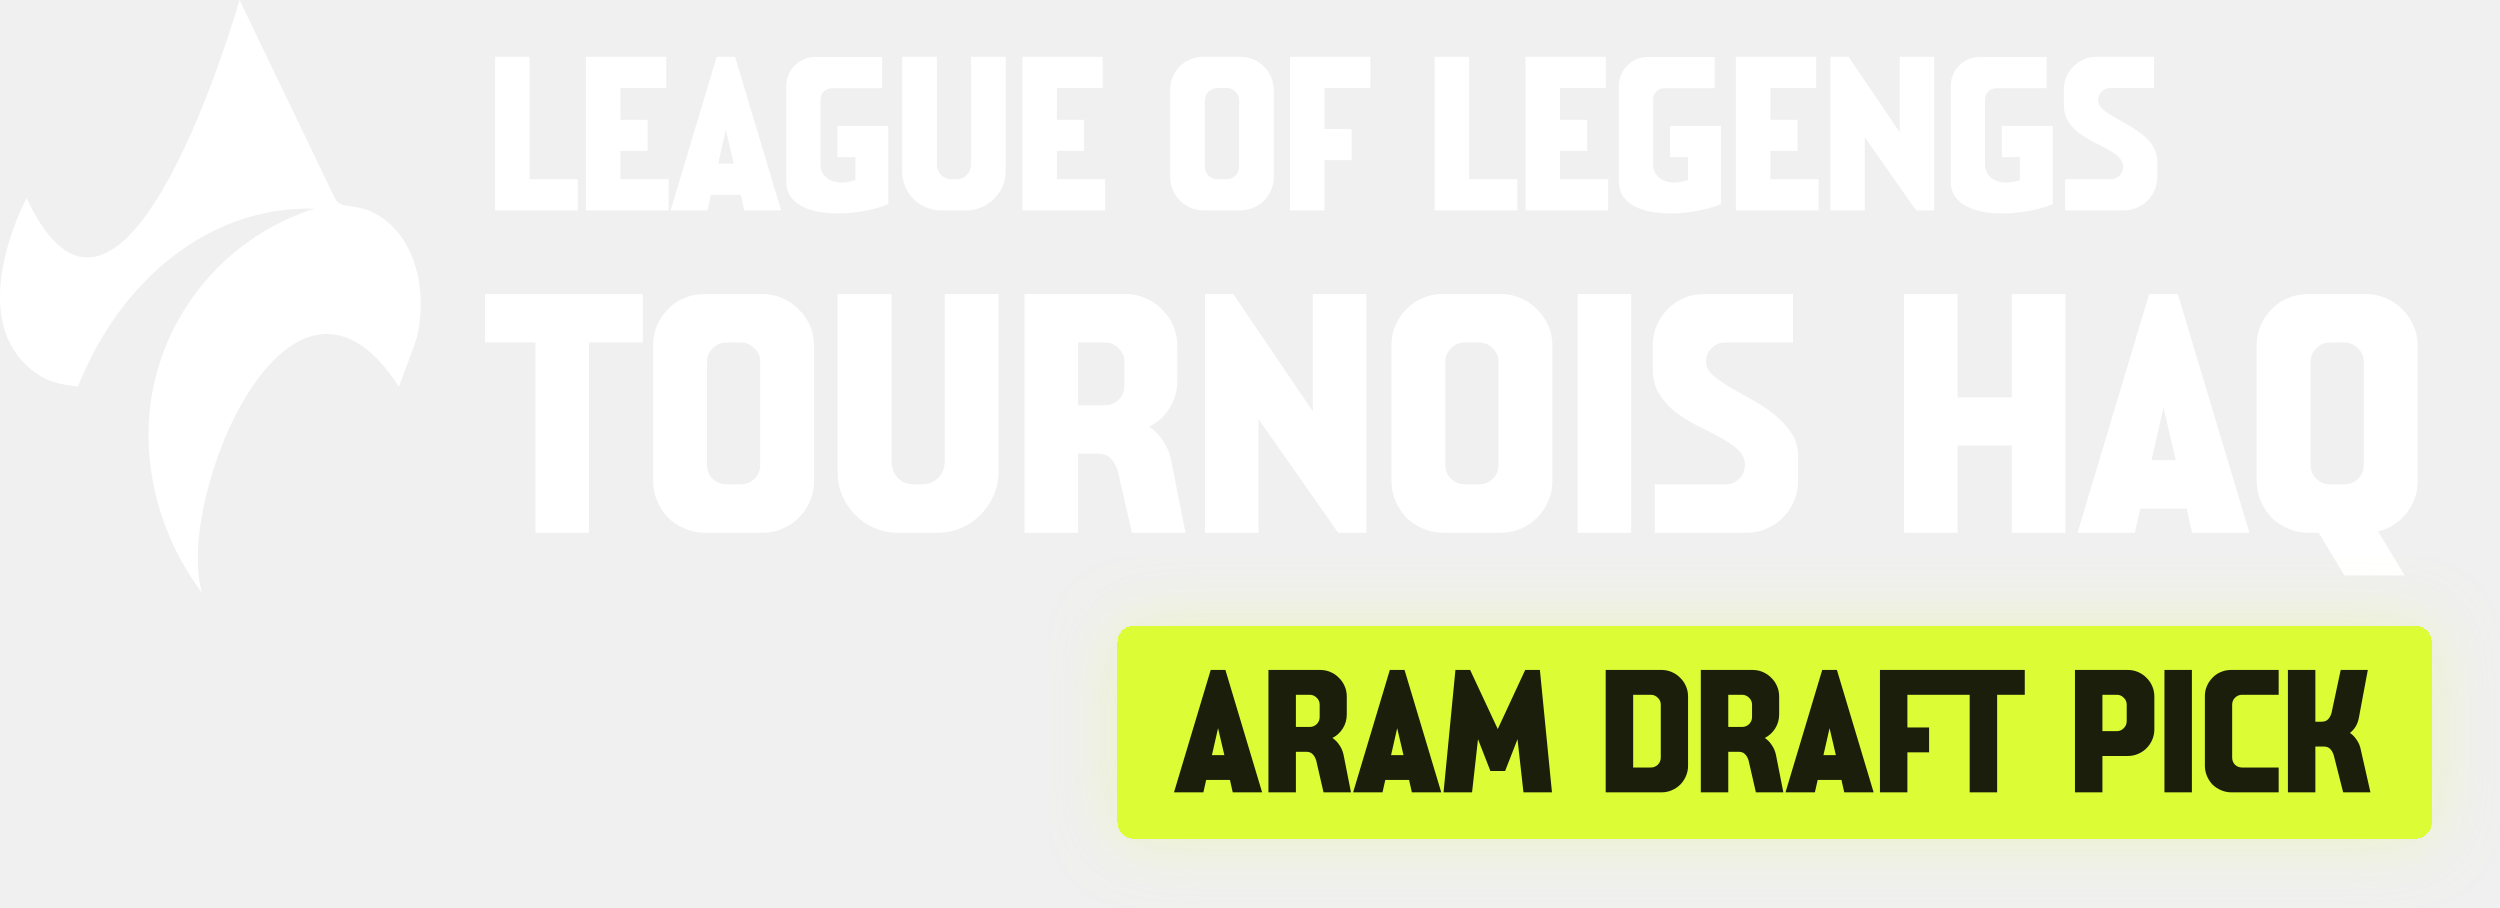
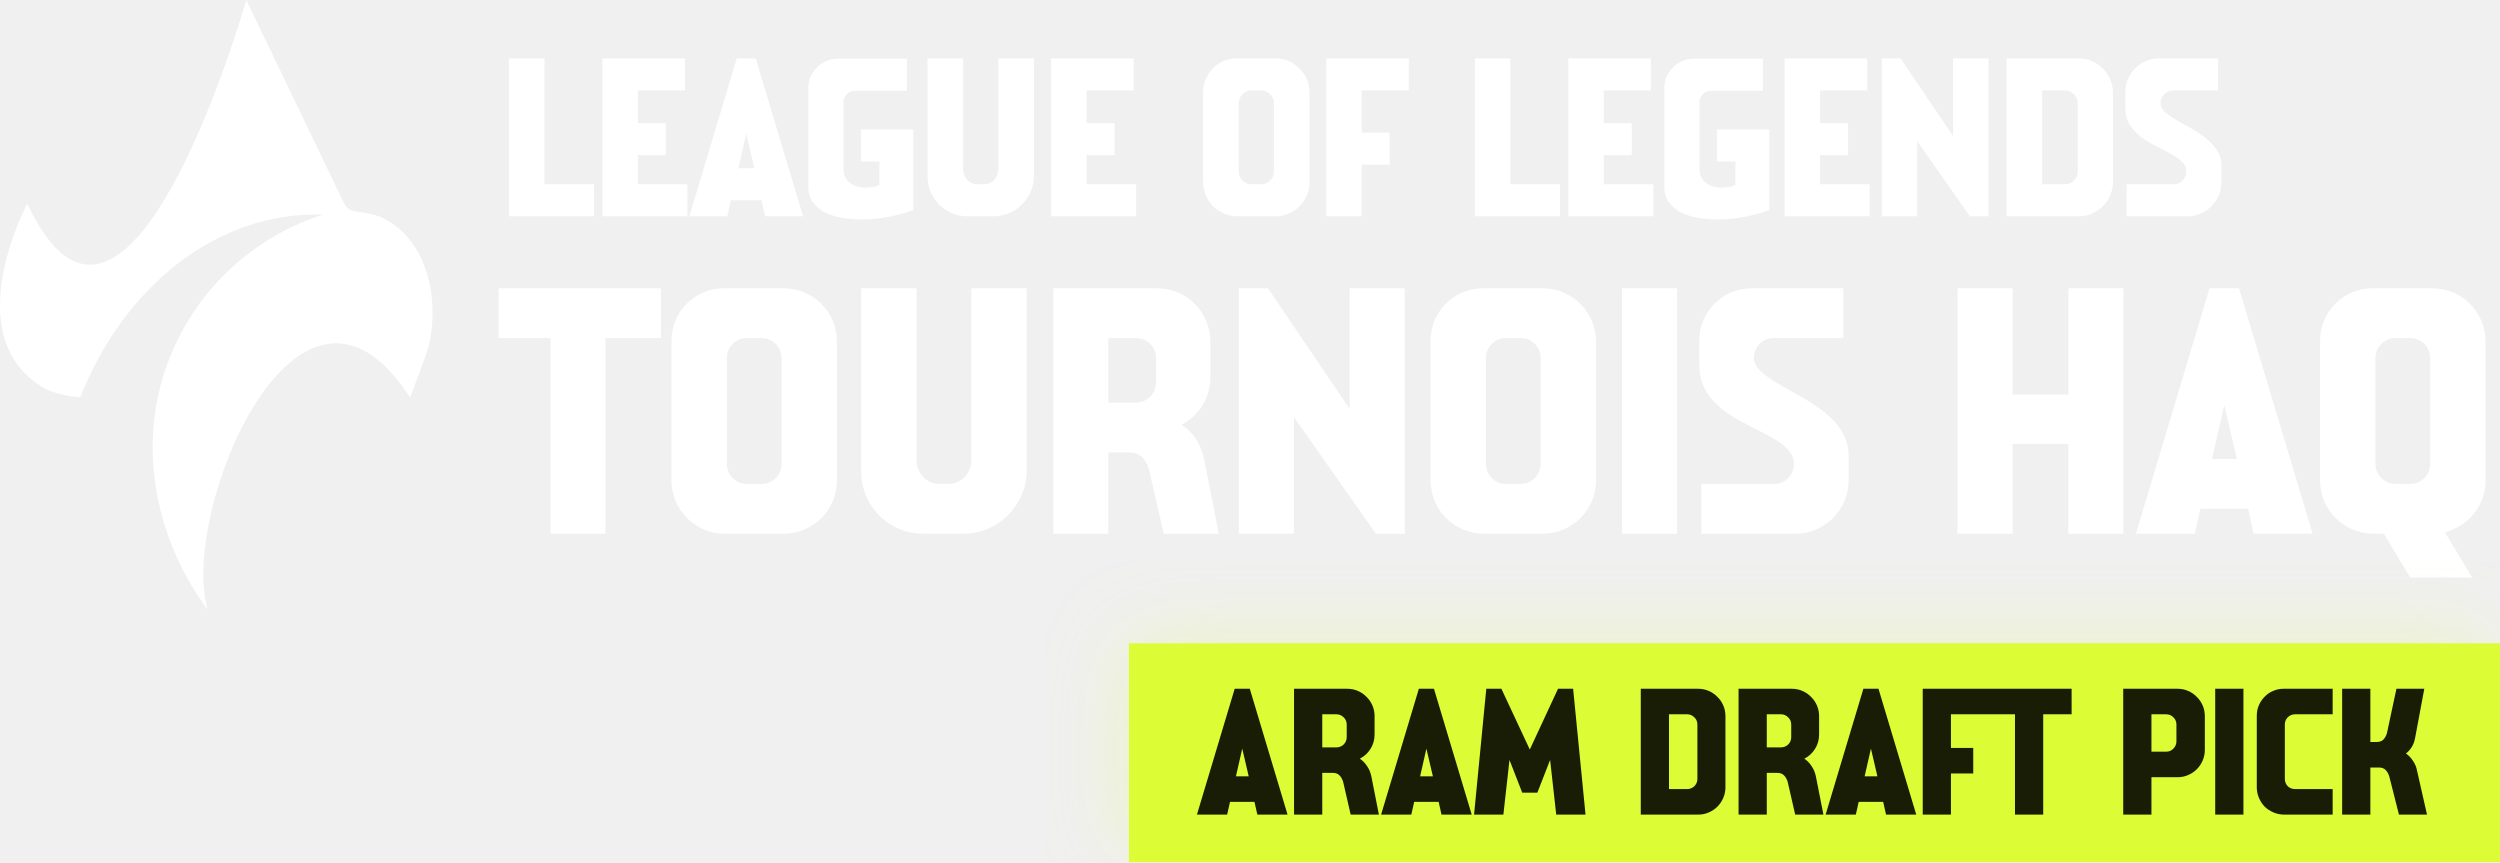
- <svg xmlns="http://www.w3.org/2000/svg" width="915" height="332" viewBox="0 0 915 332" fill="none">
-   <path d="M152.62 99.651C150.283 90.048 144.831 81.47 135.407 77.201C133.327 76.264 129.147 75.574 126.396 75.219C124.7 74.992 123.231 73.927 122.492 72.399L87.672 0C87.672 0 45.507 148.712 9.73 72.507C9.73 72.507 -15.557 119.558 15.399 137.975C17.469 139.208 22.27 140.982 28.57 141.466C43.782 102.777 76.66 75.189 115.039 76.402C112.496 77.151 110.021 78.098 107.586 79.133C81.826 90.077 62.739 112.547 56.469 140.105C50.416 166.686 57.692 195.348 73.929 217C63.715 182.57 106.216 79.892 145.985 141.515C145.985 141.515 152.097 125.601 152.718 122.861C154.375 115.564 154.503 107.272 152.649 99.641H152.63L152.62 99.651Z" fill="white" />
-   <path d="M193.819 20.789V65.597H211.486V77H181.212V20.789H193.819ZM227.069 55.238V65.597H244.735V77H214.462V20.789H243.852V32.192H227.069V43.836H237.026V55.238H227.069ZM262.294 20.789H269.039L285.903 77H272.412L271.127 71.299H260.206L258.922 77H245.431L262.294 20.789ZM262.856 59.896H268.558L265.667 47.529L262.856 59.896ZM313.069 57.487H306.484V46.084H325.114V74.752C319.573 76.92 312.828 78.124 306.645 78.124C296.527 78.124 287.774 74.832 287.774 66.561V31.389C287.774 25.607 292.512 20.869 298.294 20.869H322.866V32.272H304.477C302.148 32.272 300.301 34.119 300.301 36.448V60.137C300.301 64.312 303.593 66.802 308.09 66.802C309.616 66.802 311.302 66.481 313.069 65.918V57.487ZM355.413 60.137V20.789H368.101V62.465C368.101 70.496 361.597 77 353.647 77H344.412C336.543 77 330.199 70.656 330.199 62.787V20.789H342.886V60.137C342.886 63.188 345.135 65.597 348.186 65.597H350.113C353.165 65.597 355.413 63.188 355.413 60.137ZM386.809 55.238V65.597H404.475V77H374.201V20.789H403.591V32.192H386.809V43.836H396.766V55.238H386.809ZM453.994 20.789C460.739 20.789 466.199 26.25 466.199 32.995V64.794C466.199 71.54 460.739 77 453.994 77H440.503C433.758 77 428.297 71.54 428.297 64.794V32.754C428.297 26.169 433.677 20.789 440.262 20.789H453.994ZM453.512 61.02V36.769C453.512 34.2 451.424 32.192 448.935 32.192H445.562C443.073 32.192 440.985 34.2 440.985 36.769V61.02C440.985 63.59 443.073 65.597 445.562 65.597H448.935C451.424 65.597 453.512 63.59 453.512 61.02ZM472.147 77V20.789H501.537V32.192H484.754V47.208H494.711V58.611H484.754V77H472.147ZM537.687 20.789V65.597H555.353V77H525.079V20.789H537.687ZM570.936 55.238V65.597H588.603V77H558.329V20.789H587.719V32.192H570.936V43.836H580.894V55.238H570.936ZM617.805 57.487H611.221V46.084H629.85V74.752C624.31 76.92 617.564 78.124 611.381 78.124C601.263 78.124 592.51 74.832 592.51 66.561V31.389C592.51 25.607 597.248 20.869 603.03 20.869H627.602V32.272H609.213C606.884 32.272 605.037 34.119 605.037 36.448V60.137C605.037 64.312 608.33 66.802 612.827 66.802C614.352 66.802 616.039 66.481 617.805 65.918V57.487ZM647.944 55.238V65.597H665.61V77H635.337V20.789H664.727V32.192H647.944V43.836H657.901V55.238H647.944ZM695.295 48.413V20.789H707.902V77H701.237V76.92L682.527 50.26V77H669.919V20.789H676.584L695.295 48.413ZM739.276 57.487H732.692V46.084H751.321V74.752C745.781 76.92 739.035 78.124 732.852 78.124C722.734 78.124 713.981 74.832 713.981 66.561V31.389C713.981 25.607 718.719 20.869 724.501 20.869H749.073V32.272H730.684C728.355 32.272 726.508 34.119 726.508 36.448V60.137C726.508 64.312 729.801 66.802 734.298 66.802C735.823 66.802 737.51 66.481 739.276 65.918V57.487ZM767.889 36.769C767.889 43.434 789.571 46.325 789.571 59.093V64.794C789.571 71.54 784.11 77 777.365 77H755.844V65.597H772.466C775.036 65.597 777.044 63.59 777.044 61.02C777.044 52.749 755.362 52.669 755.362 38.375V32.754C755.362 26.169 760.742 20.789 767.327 20.789H788.366V32.192H772.466C769.897 32.192 767.889 34.2 767.889 36.769Z" fill="white" />
-   <path d="M177.501 107.628H235.291V125.352H215.57V195H195.974V125.352H177.501V107.628ZM278.984 107.628C281.646 107.628 284.101 108.128 286.348 109.126C288.678 110.125 290.675 111.498 292.339 113.245C294.086 114.909 295.459 116.906 296.458 119.236C297.456 121.483 297.956 123.938 297.956 126.6V176.028C297.956 178.607 297.456 181.062 296.458 183.392C295.459 185.722 294.086 187.761 292.339 189.508C290.675 191.172 288.678 192.504 286.348 193.502C284.101 194.501 281.646 195 278.984 195H258.014C255.435 195 252.98 194.501 250.65 193.502C248.32 192.504 246.282 191.172 244.534 189.508C242.87 187.761 241.539 185.722 240.54 183.392C239.541 181.062 239.042 178.607 239.042 176.028V126.226C239.042 123.646 239.541 121.233 240.54 118.987C241.539 116.74 242.87 114.784 244.534 113.12C246.198 111.373 248.154 110.041 250.401 109.126C252.647 108.128 255.06 107.628 257.64 107.628H278.984ZM278.235 132.467C278.235 130.47 277.527 128.806 276.113 127.474C274.698 126.06 273.034 125.352 271.12 125.352H265.878C263.964 125.352 262.3 126.06 260.885 127.474C259.471 128.806 258.763 130.47 258.763 132.467V170.161C258.763 172.159 259.471 173.864 260.885 175.279C262.3 176.61 263.964 177.276 265.878 177.276H271.12C273.034 177.276 274.698 176.61 276.113 175.279C277.527 173.864 278.235 172.159 278.235 170.161V132.467ZM345.768 107.628H365.489V172.408C365.489 175.487 364.907 178.399 363.742 181.145C362.577 183.891 360.954 186.304 358.874 188.385C356.877 190.465 354.505 192.088 351.759 193.253C349.014 194.418 346.101 195 343.022 195H328.668C325.59 195 322.719 194.418 320.056 193.253C317.393 192.088 315.063 190.507 313.066 188.51C311.069 186.512 309.488 184.183 308.323 181.52C307.158 178.857 306.576 175.986 306.576 172.907V107.628H326.297V168.788C326.297 171.202 327.046 173.24 328.544 174.905C330.125 176.486 332.122 177.276 334.535 177.276H337.53C339.943 177.276 341.899 176.486 343.397 174.905C344.978 173.24 345.768 171.202 345.768 168.788V107.628ZM420.654 156.182C422.651 157.513 424.316 159.219 425.647 161.299C427.062 163.297 428.06 165.668 428.643 168.414L433.885 195H414.289L409.046 172.159C408.381 170.161 407.507 168.664 406.425 167.665C405.344 166.583 403.846 166.043 401.932 166.043H394.568V195H374.971V107.628H411.917C414.58 107.628 417.035 108.128 419.281 109.126C421.611 110.125 423.608 111.498 425.273 113.245C427.02 114.909 428.393 116.906 429.392 119.236C430.39 121.483 430.889 123.938 430.889 126.6V139.332C430.889 143.076 429.932 146.446 428.019 149.442C426.188 152.354 423.733 154.601 420.654 156.182ZM411.543 132.467C411.543 130.47 410.835 128.806 409.421 127.474C408.006 126.06 406.342 125.352 404.428 125.352H394.568V148.319H404.428C406.342 148.319 408.006 147.653 409.421 146.321C410.835 144.907 411.543 143.201 411.543 141.204V132.467ZM480.479 107.628H500.075V195H489.715V194.875L460.633 153.436V195H441.037V107.628H451.396L480.479 150.565V107.628ZM549.217 107.628C551.879 107.628 554.334 108.128 556.581 109.126C558.911 110.125 560.908 111.498 562.572 113.245C564.319 114.909 565.692 116.906 566.691 119.236C567.689 121.483 568.189 123.938 568.189 126.6V176.028C568.189 178.607 567.689 181.062 566.691 183.392C565.692 185.722 564.319 187.761 562.572 189.508C560.908 191.172 558.911 192.504 556.581 193.502C554.334 194.501 551.879 195 549.217 195H528.247C525.668 195 523.213 194.501 520.883 193.502C518.553 192.504 516.515 191.172 514.767 189.508C513.103 187.761 511.772 185.722 510.773 183.392C509.774 181.062 509.275 178.607 509.275 176.028V126.226C509.275 123.646 509.774 121.233 510.773 118.987C511.772 116.74 513.103 114.784 514.767 113.12C516.431 111.373 518.387 110.041 520.634 109.126C522.88 108.128 525.293 107.628 527.873 107.628H549.217ZM548.468 132.467C548.468 130.47 547.76 128.806 546.346 127.474C544.931 126.06 543.267 125.352 541.353 125.352H536.111C534.197 125.352 532.533 126.06 531.118 127.474C529.704 128.806 528.996 130.47 528.996 132.467V170.161C528.996 172.159 529.704 173.864 531.118 175.279C532.533 176.61 534.197 177.276 536.111 177.276H541.353C543.267 177.276 544.931 176.61 546.346 175.279C547.76 173.864 548.468 172.159 548.468 170.161V132.467ZM577.433 195V107.628H597.029V195H577.433ZM624.399 132.467C624.399 134.214 625.231 135.837 626.895 137.335C628.56 138.749 630.64 140.205 633.136 141.703C635.633 143.118 638.337 144.657 641.249 146.321C644.162 147.902 646.866 149.692 649.362 151.689C651.859 153.686 653.939 155.932 655.603 158.429C657.268 160.925 658.1 163.837 658.1 167.166V176.028C658.1 178.607 657.6 181.062 656.602 183.392C655.603 185.722 654.23 187.761 652.483 189.508C650.819 191.172 648.822 192.504 646.492 193.502C644.245 194.501 641.79 195 639.127 195H605.677V177.276H631.514C633.511 177.276 635.175 176.61 636.506 175.279C637.921 173.864 638.628 172.159 638.628 170.161C638.628 167.998 637.796 166.167 636.132 164.67C634.468 163.089 632.387 161.632 629.891 160.301C627.395 158.886 624.69 157.472 621.778 156.057C618.866 154.643 616.161 153.02 613.665 151.189C611.169 149.275 609.088 147.029 607.424 144.449C605.76 141.87 604.928 138.708 604.928 134.963V126.226C604.928 123.646 605.427 121.233 606.426 118.987C607.424 116.74 608.755 114.784 610.42 113.12C612.084 111.373 614.039 110.041 616.286 109.126C618.533 108.128 620.946 107.628 623.525 107.628H656.227V125.352H631.514C629.517 125.352 627.811 126.06 626.396 127.474C625.065 128.806 624.399 130.47 624.399 132.467ZM736.328 107.628H755.925V195H736.328V163.047H716.483V195H696.886V107.628H716.483V145.448H736.328V107.628ZM797.078 107.628L823.29 195H802.32L800.323 186.138H783.348L781.351 195H760.382L786.594 107.628H797.078ZM796.329 168.414L791.836 149.192L787.467 168.414H796.329ZM865.89 107.628C868.553 107.628 871.008 108.128 873.254 109.126C875.584 110.125 877.581 111.498 879.246 113.245C880.993 114.909 882.366 116.906 883.365 119.236C884.363 121.483 884.862 123.938 884.862 126.6V176.028C884.862 180.521 883.489 184.474 880.743 187.885C878.081 191.214 874.627 193.419 870.384 194.501L880.119 210.602H858.027L848.665 195H844.921C842.341 195 839.887 194.501 837.557 193.502C835.227 192.504 833.188 191.172 831.441 189.508C829.777 187.761 828.445 185.722 827.447 183.392C826.448 181.062 825.949 178.607 825.949 176.028V126.226C825.949 123.646 826.448 121.233 827.447 118.987C828.445 116.74 829.777 114.784 831.441 113.12C833.105 111.373 835.06 110.041 837.307 109.126C839.554 108.128 841.967 107.628 844.547 107.628H865.89ZM865.141 132.467C865.141 130.47 864.434 128.806 863.019 127.474C861.605 126.06 859.941 125.352 858.027 125.352H852.784C850.871 125.352 849.206 126.06 847.792 127.474C846.377 128.806 845.67 130.47 845.67 132.467V170.161C845.67 172.159 846.377 173.864 847.792 175.279C849.206 176.61 850.871 177.276 852.784 177.276H858.027C859.941 177.276 861.605 176.61 863.019 175.279C864.434 173.864 865.141 172.159 865.141 170.161V132.467Z" fill="white" />
-   <g filter="url(#filter0_d_932_19)">
-     <rect x="409" y="229" width="481" height="78" rx="6" fill="#DCFC35" shape-rendering="crispEdges" />
-     <path d="M448.496 245.2L461.936 290H451.184L450.16 285.456H441.456L440.432 290H429.68L443.12 245.2H448.496ZM448.112 276.368L445.808 266.512L443.568 276.368H448.112ZM487.672 270.096C488.696 270.779 489.549 271.653 490.232 272.72C490.957 273.744 491.469 274.96 491.768 276.368L494.456 290H484.408L481.72 278.288C481.378 277.264 480.93 276.496 480.376 275.984C479.821 275.429 479.053 275.152 478.072 275.152H474.296V290H464.248V245.2H483.192C484.557 245.2 485.816 245.456 486.968 245.968C488.162 246.48 489.186 247.184 490.04 248.08C490.936 248.933 491.64 249.957 492.152 251.152C492.664 252.304 492.92 253.563 492.92 254.928V261.456C492.92 263.376 492.429 265.104 491.448 266.64C490.509 268.133 489.25 269.285 487.672 270.096ZM483 257.936C483 256.912 482.637 256.059 481.912 255.376C481.186 254.651 480.333 254.288 479.352 254.288H474.296V266.064H479.352C480.333 266.064 481.186 265.723 481.912 265.04C482.637 264.315 483 263.44 483 262.416V257.936ZM514.059 245.2L527.499 290H516.747L515.723 285.456H507.019L505.995 290H495.242L508.683 245.2H514.059ZM513.675 276.368L511.371 266.512L509.131 276.368H513.675ZM563.602 245.2L568.018 290H557.586L555.41 270.544L550.866 282.192H545.49L540.946 270.544L538.77 290H528.338L532.69 245.2H538.066L548.178 266.832L558.226 245.2H563.602ZM608.101 245.2C609.466 245.2 610.725 245.456 611.877 245.968C613.072 246.48 614.096 247.184 614.949 248.08C615.845 248.933 616.549 249.957 617.061 251.152C617.573 252.304 617.829 253.563 617.829 254.928V280.272C617.829 281.595 617.573 282.853 617.061 284.048C616.549 285.243 615.845 286.288 614.949 287.184C614.096 288.037 613.072 288.72 611.877 289.232C610.725 289.744 609.466 290 608.101 290H587.685V245.2H608.101ZM607.845 257.936C607.845 256.912 607.482 256.059 606.757 255.376C606.032 254.651 605.178 254.288 604.197 254.288H597.733V280.912H604.197C605.178 280.912 606.032 280.571 606.757 279.888C607.482 279.163 607.845 278.288 607.845 277.264V257.936ZM645.922 270.096C646.946 270.779 647.799 271.653 648.482 272.72C649.207 273.744 649.719 274.96 650.018 276.368L652.706 290H642.658L639.97 278.288C639.628 277.264 639.18 276.496 638.626 275.984C638.071 275.429 637.303 275.152 636.322 275.152H632.546V290H622.498V245.2H641.442C642.807 245.2 644.066 245.456 645.218 245.968C646.412 246.48 647.436 247.184 648.29 248.08C649.186 248.933 649.89 249.957 650.402 251.152C650.914 252.304 651.17 253.563 651.17 254.928V261.456C651.17 263.376 650.679 265.104 649.698 266.64C648.759 268.133 647.5 269.285 645.922 270.096ZM641.25 257.936C641.25 256.912 640.887 256.059 640.162 255.376C639.436 254.651 638.583 254.288 637.602 254.288H632.546V266.064H637.602C638.583 266.064 639.436 265.723 640.162 265.04C640.887 264.315 641.25 263.44 641.25 262.416V257.936ZM672.309 245.2L685.749 290H674.997L673.973 285.456H665.269L664.245 290H653.492L666.933 245.2H672.309ZM671.925 276.368L669.621 266.512L667.381 276.368H671.925ZM688.06 245.2H711.484V254.288H698.108V266.256H706.044V275.344H698.108V290H688.06V245.2ZM711.431 245.2H741.064V254.288H730.952V290H720.904V254.288H711.431V245.2ZM778.763 245.2C780.128 245.2 781.387 245.456 782.539 245.968C783.734 246.48 784.758 247.184 785.611 248.08C786.507 248.933 787.211 249.957 787.723 251.152C788.235 252.304 788.491 253.563 788.491 254.928V266.96C788.491 268.283 788.235 269.541 787.723 270.736C787.211 271.931 786.507 272.976 785.611 273.872C784.758 274.725 783.734 275.408 782.539 275.92C781.387 276.432 780.128 276.688 778.763 276.688H769.483V290H759.435V245.2H778.763ZM778.379 257.936C778.379 256.912 778.016 256.059 777.291 255.376C776.608 254.651 775.755 254.288 774.731 254.288H769.483V267.6H774.731C775.755 267.6 776.608 267.237 777.291 266.512C778.016 265.787 778.379 264.933 778.379 263.952V257.936ZM792.185 290V245.2H802.233V290H792.185ZM806.987 254.736C806.987 253.413 807.243 252.176 807.755 251.024C808.267 249.872 808.95 248.869 809.803 248.016C810.656 247.12 811.659 246.437 812.811 245.968C813.963 245.456 815.2 245.2 816.523 245.2H833.995V254.288H820.619C819.595 254.288 818.72 254.651 817.995 255.376C817.312 256.059 816.971 256.912 816.971 257.936V277.264C816.971 278.288 817.312 279.163 817.995 279.888C818.72 280.571 819.595 280.912 820.619 280.912H833.995V290H816.715C815.392 290 814.134 289.744 812.939 289.232C811.744 288.72 810.699 288.037 809.803 287.184C808.95 286.288 808.267 285.243 807.755 284.048C807.243 282.853 806.987 281.595 806.987 280.272V254.736ZM860.093 268.24C861.074 268.923 861.906 269.797 862.589 270.864C863.314 271.888 863.805 273.083 864.061 274.448L867.581 290H857.597L854.141 276.368C853.799 275.344 853.351 274.576 852.797 274.064C852.242 273.509 851.474 273.232 850.493 273.232H847.421V290H837.373V245.2H847.421V264.144H849.661C850.642 264.144 851.41 263.888 851.965 263.376C852.519 262.864 852.967 262.096 853.309 261.072L856.701 245.2H866.621L863.293 262.992C863.037 264.187 862.631 265.211 862.077 266.064C861.522 266.917 860.861 267.643 860.093 268.24Z" fill="#1B1E0A" />
+ <svg xmlns="http://www.w3.org/2000/svg" width="890" height="307" viewBox="0 0 890 307" fill="none">
+   <g clip-path="url(#clip0_1094_46)">
+     <path d="M152.62 99.651C150.283 90.048 144.831 81.47 135.407 77.201C133.327 76.264 129.147 75.574 126.396 75.219C124.7 74.992 123.231 73.927 122.492 72.399L87.672 0C87.672 0 45.507 148.712 9.73 72.507C9.73 72.507 -15.557 119.558 15.399 137.975C17.469 139.208 22.27 140.982 28.57 141.466C43.782 102.777 76.66 75.189 115.039 76.402C112.496 77.151 110.021 78.098 107.586 79.133C81.826 90.077 62.739 112.547 56.469 140.105C50.416 166.686 57.692 195.348 73.929 217C63.715 182.57 106.216 79.892 145.985 141.515C145.985 141.515 152.097 125.601 152.718 122.861C154.375 115.564 154.503 107.272 152.649 99.641H152.63L152.62 99.651Z" fill="white" />
+     <path d="M193.819 65.597H211.486V77H181.212V20.789H193.819V65.597ZM227.069 65.597H244.735V77H214.462V20.789H243.852V32.192H227.069V43.836H237.026V55.238H227.069V65.597ZM269.039 20.789L285.903 77H272.412L271.127 71.299H260.206L258.922 77H245.431L262.294 20.789H269.039ZM268.558 59.896L265.667 47.529L262.856 59.896H268.558ZM306.484 57.487V46.084H325.114V74.752C322.33 75.822 319.332 76.652 316.12 77.241C312.908 77.83 309.75 78.124 306.645 78.124C304.129 78.124 301.72 77.91 299.418 77.482C297.169 77.053 295.162 76.384 293.395 75.474C291.682 74.511 290.317 73.306 289.3 71.861C288.283 70.415 287.774 68.649 287.774 66.561V31.389C287.774 29.944 288.042 28.578 288.577 27.294C289.166 26.009 289.915 24.911 290.826 24.001C291.789 23.038 292.913 22.288 294.198 21.753C295.483 21.164 296.848 20.869 298.294 20.869H322.866V32.272H304.477C303.299 32.272 302.309 32.674 301.506 33.477C300.703 34.28 300.301 35.27 300.301 36.448V60.137C300.301 62.225 301.024 63.857 302.469 65.035C303.915 66.213 305.788 66.802 308.09 66.802C309.536 66.802 311.195 66.507 313.069 65.918V57.487H306.484ZM355.413 20.789H368.101V62.465C368.101 64.446 367.726 66.32 366.977 68.087C366.227 69.853 365.183 71.406 363.845 72.744C362.56 74.082 361.034 75.126 359.268 75.876C357.501 76.625 355.627 77 353.647 77H344.412C342.431 77 340.584 76.625 338.871 75.876C337.158 75.126 335.659 74.109 334.374 72.824C333.09 71.54 332.072 70.041 331.323 68.328C330.574 66.614 330.199 64.767 330.199 62.787V20.789H342.886V60.137C342.886 61.689 343.368 63.001 344.332 64.072C345.349 65.089 346.634 65.597 348.186 65.597H350.113C351.666 65.597 352.924 65.089 353.888 64.072C354.905 63.001 355.413 61.689 355.413 60.137V20.789ZM386.809 65.597H404.475V77H374.201V20.789H403.591V32.192H386.809V43.836H396.766V55.238H386.809V65.597ZM453.994 20.789C455.707 20.789 457.286 21.11 458.731 21.753C460.23 22.395 461.515 23.279 462.586 24.403C463.71 25.474 464.593 26.758 465.236 28.257C465.878 29.703 466.199 31.282 466.199 32.995V64.794C466.199 66.454 465.878 68.033 465.236 69.532C464.593 71.031 463.71 72.343 462.586 73.467C461.515 74.537 460.23 75.394 458.731 76.036C457.286 76.679 455.707 77 453.994 77H440.503C438.843 77 437.264 76.679 435.765 76.036C434.266 75.394 432.955 74.537 431.83 73.467C430.76 72.343 429.903 71.031 429.261 69.532C428.618 68.033 428.297 66.454 428.297 64.794V32.754C428.297 31.095 428.618 29.542 429.261 28.097C429.903 26.651 430.76 25.393 431.83 24.323C432.901 23.198 434.159 22.342 435.605 21.753C437.05 21.11 438.603 20.789 440.262 20.789H453.994ZM453.512 36.769C453.512 35.484 453.057 34.414 452.147 33.557C451.237 32.647 450.166 32.192 448.935 32.192H445.562C444.331 32.192 443.26 32.647 442.35 33.557C441.44 34.414 440.985 35.484 440.985 36.769V61.02C440.985 62.305 441.44 63.402 442.35 64.312C443.26 65.169 444.331 65.597 445.562 65.597H448.935C450.166 65.597 451.237 65.169 452.147 64.312C453.057 63.402 453.512 62.305 453.512 61.02V36.769ZM472.147 20.789H501.537V32.192H484.754V47.208H494.711V58.611H484.754V77H472.147V20.789ZM537.687 65.597H555.353V77H525.079V20.789H537.687V65.597ZM570.936 65.597H588.603V77H558.329V20.789H587.719V32.192H570.936V43.836H580.894V55.238H570.936V65.597ZM611.221 57.487V46.084H629.85V74.752C627.067 75.822 624.069 76.652 620.857 77.241C617.645 77.83 614.486 78.124 611.381 78.124C608.865 78.124 606.456 77.91 604.154 77.482C601.906 77.053 599.898 76.384 598.131 75.474C596.418 74.511 595.053 73.306 594.036 71.861C593.019 70.415 592.51 68.649 592.51 66.561V31.389C592.51 29.944 592.778 28.578 593.313 27.294C593.902 26.009 594.652 24.911 595.562 24.001C596.525 23.038 597.65 22.288 598.934 21.753C600.219 21.164 601.584 20.869 603.03 20.869H627.602V32.272H609.213C608.035 32.272 607.045 32.674 606.242 33.477C605.439 34.28 605.037 35.27 605.037 36.448V60.137C605.037 62.225 605.76 63.857 607.205 65.035C608.651 66.213 610.525 66.802 612.827 66.802C614.272 66.802 615.932 66.507 617.805 65.918V57.487H611.221ZM647.944 65.597H665.61V77H635.337V20.789H664.727V32.192H647.944V43.836H657.901V55.238H647.944V65.597ZM695.295 20.789H707.902V77H701.237V76.92L682.527 50.26V77H669.919V20.789H676.584L695.295 48.413V20.789ZM739.999 20.789C741.712 20.789 743.291 21.11 744.737 21.753C746.236 22.395 747.521 23.279 748.591 24.403C749.715 25.474 750.599 26.758 751.241 28.257C751.884 29.703 752.205 31.282 752.205 32.995V64.794C752.205 66.454 751.884 68.033 751.241 69.532C750.599 71.031 749.715 72.343 748.591 73.467C747.521 74.537 746.236 75.394 744.737 76.036C743.291 76.679 741.712 77 739.999 77H714.383V20.789H739.999ZM739.678 36.769C739.678 35.484 739.223 34.414 738.313 33.557C737.403 32.647 736.332 32.192 735.101 32.192H726.99V65.597H735.101C736.332 65.597 737.403 65.169 738.313 64.312C739.223 63.402 739.678 62.305 739.678 61.02V36.769ZM769.144 36.769C769.144 37.893 769.679 38.937 770.75 39.901C771.821 40.811 773.159 41.748 774.765 42.711C776.371 43.621 778.111 44.612 779.985 45.683C781.858 46.7 783.598 47.851 785.204 49.136C786.81 50.42 788.149 51.866 789.219 53.472C790.29 55.078 790.825 56.952 790.825 59.093V64.794C790.825 66.454 790.504 68.033 789.862 69.532C789.219 71.031 788.336 72.343 787.212 73.467C786.141 74.537 784.856 75.394 783.357 76.036C781.912 76.679 780.333 77 778.619 77H757.099V65.597H773.721C775.006 65.597 776.077 65.169 776.933 64.312C777.843 63.402 778.298 62.305 778.298 61.02C778.298 59.628 777.763 58.45 776.692 57.487C775.622 56.47 774.283 55.533 772.677 54.676C771.071 53.766 769.331 52.856 767.458 51.946C765.584 51.036 763.844 49.992 762.238 48.814C760.632 47.583 759.294 46.138 758.223 44.478C757.152 42.819 756.617 40.784 756.617 38.375V32.754C756.617 31.095 756.938 29.542 757.581 28.097C758.223 26.651 759.08 25.393 760.15 24.323C761.221 23.198 762.479 22.342 763.924 21.753C765.37 21.11 766.922 20.789 768.582 20.789H789.621V32.192H773.721C772.436 32.192 771.339 32.647 770.429 33.557C769.572 34.414 769.144 35.484 769.144 36.769Z" fill="white" />
+     <path d="M177.501 120.352V102.628H235.291V120.352H215.57V190H195.974V120.352H177.501ZM278.984 102.628C289.468 102.628 297.956 111.116 297.956 121.6V171.028C297.956 181.512 289.468 190 278.984 190H258.014C247.53 190 239.042 181.512 239.042 171.028V121.226C239.042 110.991 247.405 102.628 257.64 102.628H278.984ZM278.235 165.161V127.467C278.235 123.473 274.989 120.352 271.12 120.352H265.878C262.008 120.352 258.763 123.473 258.763 127.467V165.161C258.763 169.156 262.008 172.276 265.878 172.276H271.12C274.989 172.276 278.235 169.156 278.235 165.161ZM345.768 163.788V102.628H365.489V167.408C365.489 179.89 355.379 190 343.022 190H328.668C316.436 190 306.576 180.139 306.576 167.907V102.628H326.297V163.788C326.297 168.532 329.792 172.276 334.535 172.276H337.53C342.273 172.276 345.768 168.532 345.768 163.788ZM420.654 151.182C424.649 153.803 427.519 157.922 428.643 163.414L433.885 190H414.289L409.046 167.159C407.798 163.164 405.801 161.043 401.932 161.043H394.568V190H374.971V102.628H411.917C422.402 102.628 430.889 111.116 430.889 121.6V134.332C430.889 141.696 426.77 148.062 420.654 151.182ZM411.543 136.204V127.467C411.543 123.473 408.298 120.352 404.428 120.352H394.568V143.319H404.428C408.298 143.319 411.543 140.198 411.543 136.204ZM480.479 145.565V102.628H500.075V190H489.715V189.875L460.633 148.436V190H441.037V102.628H451.396L480.479 145.565ZM549.217 102.628C559.701 102.628 568.189 111.116 568.189 121.6V171.028C568.189 181.512 559.701 190 549.217 190H528.247C517.763 190 509.275 181.512 509.275 171.028V121.226C509.275 110.991 517.638 102.628 527.873 102.628H549.217ZM548.468 165.161V127.467C548.468 123.473 545.222 120.352 541.353 120.352H536.111C532.241 120.352 528.996 123.473 528.996 127.467V165.161C528.996 169.156 532.241 172.276 536.111 172.276H541.353C545.222 172.276 548.468 169.156 548.468 165.161ZM597.029 190H577.433V102.628H597.029V190ZM624.399 127.467C624.399 137.827 658.1 142.32 658.1 162.166V171.028C658.1 181.512 649.612 190 639.127 190H605.677V172.276H631.514C635.508 172.276 638.628 169.156 638.628 165.161C638.628 152.305 604.928 152.181 604.928 129.963V121.226C604.928 110.991 613.29 102.628 623.525 102.628H656.227V120.352H631.514C627.52 120.352 624.399 123.473 624.399 127.467ZM736.328 140.448V102.628H755.925V190H736.328V158.047H716.483V190H696.886V102.628H716.483V140.448H736.328ZM786.594 102.628H797.078L823.29 190H802.32L800.323 181.138H783.348L781.351 190H760.382L786.594 102.628ZM787.467 163.414H796.329L791.836 144.192L787.467 163.414ZM865.89 102.628C876.375 102.628 884.862 111.116 884.862 121.6V171.028C884.862 179.89 878.746 187.379 870.384 189.501L880.119 205.602H858.027L848.665 190H844.921C834.436 190 825.949 181.512 825.949 171.028V121.226C825.949 110.991 834.312 102.628 844.547 102.628H865.89ZM865.141 165.161V127.467C865.141 123.473 861.896 120.352 858.027 120.352H852.784C848.915 120.352 845.67 123.473 845.67 127.467V165.161C845.67 169.156 848.915 172.276 852.784 172.276H858.027C861.896 172.276 865.141 169.156 865.141 165.161Z" fill="white" />
+     <g filter="url(#filter0_d_1094_46)">
+       <rect width="488.14" height="78" transform="translate(401.86 229)" fill="#DCFC35" />
+       <path d="M444.926 245.2L458.366 290H447.614L446.59 285.456H437.886L436.862 290H426.11L439.55 245.2H444.926ZM444.542 276.368L442.238 266.512L439.998 276.368H444.542ZM484.102 270.096C485.126 270.779 485.979 271.653 486.662 272.72C487.387 273.744 487.899 274.96 488.198 276.368L490.886 290H480.838L478.15 278.288C477.808 277.264 477.36 276.496 476.806 275.984C476.251 275.429 475.483 275.152 474.502 275.152H470.726V290H460.678V245.2H479.622C480.987 245.2 482.246 245.456 483.398 245.968C484.592 246.48 485.616 247.184 486.47 248.08C487.366 248.933 488.07 249.957 488.582 251.152C489.094 252.304 489.35 253.563 489.35 254.928V261.456C489.35 263.376 488.859 265.104 487.878 266.64C486.939 268.133 485.68 269.285 484.102 270.096ZM479.43 257.936C479.43 256.912 479.067 256.059 478.342 255.376C477.616 254.651 476.763 254.288 475.782 254.288H470.726V266.064H475.782C476.763 266.064 477.616 265.723 478.342 265.04C479.067 264.315 479.43 263.44 479.43 262.416V257.936ZM510.489 245.2L523.929 290H513.177L512.153 285.456H503.449L502.425 290H491.673L505.113 245.2H510.489ZM510.105 276.368L507.801 266.512L505.561 276.368H510.105ZM560.032 245.2L564.448 290H554.016L551.84 270.544L547.296 282.192H541.92L537.376 270.544L535.2 290H524.768L529.12 245.2H534.496L544.608 266.832L554.656 245.2H560.032ZM604.531 245.2C605.897 245.2 607.155 245.456 608.307 245.968C609.502 246.48 610.526 247.184 611.379 248.08C612.275 248.933 612.979 249.957 613.491 251.152C614.003 252.304 614.259 253.563 614.259 254.928V280.272C614.259 281.595 614.003 282.853 613.491 284.048C612.979 285.243 612.275 286.288 611.379 287.184C610.526 288.037 609.502 288.72 608.307 289.232C607.155 289.744 605.897 290 604.531 290H584.115V245.2H604.531ZM604.275 257.936C604.275 256.912 603.913 256.059 603.187 255.376C602.462 254.651 601.609 254.288 600.627 254.288H594.163V280.912H600.627C601.609 280.912 602.462 280.571 603.187 279.888C603.913 279.163 604.275 278.288 604.275 277.264V257.936ZM642.352 270.096C643.376 270.779 644.229 271.653 644.912 272.72C645.637 273.744 646.149 274.96 646.448 276.368L649.136 290H639.088L636.4 278.288C636.058 277.264 635.61 276.496 635.056 275.984C634.501 275.429 633.733 275.152 632.752 275.152H628.976V290H618.928V245.2H637.872C639.237 245.2 640.496 245.456 641.648 245.968C642.842 246.48 643.866 247.184 644.72 248.08C645.616 248.933 646.32 249.957 646.832 251.152C647.344 252.304 647.6 253.563 647.6 254.928V261.456C647.6 263.376 647.109 265.104 646.128 266.64C645.189 268.133 643.93 269.285 642.352 270.096ZM637.68 257.936C637.68 256.912 637.317 256.059 636.592 255.376C635.866 254.651 635.013 254.288 634.032 254.288H628.976V266.064H634.032C635.013 266.064 635.866 265.723 636.592 265.04C637.317 264.315 637.68 263.44 637.68 262.416V257.936ZM668.739 245.2L682.179 290H671.427L670.403 285.456H661.699L660.675 290H649.923L663.363 245.2H668.739ZM668.355 276.368L666.051 266.512L663.811 276.368H668.355ZM684.49 245.2H707.914V254.288H694.538V266.256H702.474V275.344H694.538V290H684.49V245.2ZM707.862 245.2H737.494V254.288H727.382V290H717.334V254.288H707.862V245.2ZM775.193 245.2C776.559 245.2 777.817 245.456 778.969 245.968C780.164 246.48 781.188 247.184 782.041 248.08C782.937 248.933 783.641 249.957 784.153 251.152C784.665 252.304 784.921 253.563 784.921 254.928V266.96C784.921 268.283 784.665 269.541 784.153 270.736C783.641 271.931 782.937 272.976 782.041 273.872C781.188 274.725 780.164 275.408 778.969 275.92C777.817 276.432 776.559 276.688 775.193 276.688H765.913V290H755.865V245.2H775.193ZM774.809 257.936C774.809 256.912 774.447 256.059 773.721 255.376C773.039 254.651 772.185 254.288 771.161 254.288H765.913V267.6H771.161C772.185 267.6 773.039 267.237 773.721 266.512C774.447 265.787 774.809 264.933 774.809 263.952V257.936ZM788.615 290V245.2H798.663V290H788.615ZM803.417 254.736C803.417 253.413 803.673 252.176 804.185 251.024C804.697 249.872 805.38 248.869 806.233 248.016C807.087 247.12 808.089 246.437 809.241 245.968C810.393 245.456 811.631 245.2 812.953 245.2H830.425V254.288H817.049C816.025 254.288 815.151 254.651 814.425 255.376C813.743 256.059 813.401 256.912 813.401 257.936V277.264C813.401 278.288 813.743 279.163 814.425 279.888C815.151 280.571 816.025 280.912 817.049 280.912H830.425V290H813.145C811.823 290 810.564 289.744 809.369 289.232C808.175 288.72 807.129 288.037 806.233 287.184C805.38 286.288 804.697 285.243 804.185 284.048C803.673 282.853 803.417 281.595 803.417 280.272V254.736ZM856.523 268.24C857.504 268.923 858.336 269.797 859.019 270.864C859.744 271.888 860.235 273.083 860.491 274.448L864.011 290H854.027L850.571 276.368C850.229 275.344 849.781 274.576 849.227 274.064C848.672 273.509 847.904 273.232 846.923 273.232H843.851V290H833.803V245.2H843.851V264.144H846.091C847.072 264.144 847.84 263.888 848.395 263.376C848.949 262.864 849.397 262.096 849.739 261.072L853.131 245.2H863.051L859.723 262.992C859.467 264.187 859.061 265.211 858.507 266.064C857.952 266.917 857.291 267.643 856.523 268.24Z" fill="#191D06" />
+     </g>
  </g>
  <defs>
-     <filter id="filter0_d_932_19" x="384" y="204" width="531" height="128" filterUnits="userSpaceOnUse" color-interpolation-filters="sRGB">
+     <filter id="filter0_d_1094_46" x="372.611" y="199.75" width="546.639" height="136.5" filterUnits="userSpaceOnUse" color-interpolation-filters="sRGB">
      <feFlood flood-opacity="0" result="BackgroundImageFix" />
      <feColorMatrix in="SourceAlpha" type="matrix" values="0 0 0 0 0 0 0 0 0 0 0 0 0 0 0 0 0 0 127 0" result="hardAlpha" />
      <feOffset />
-       <feGaussianBlur stdDeviation="12.5" />
+       <feGaussianBlur stdDeviation="14.625" />
      <feComposite in2="hardAlpha" operator="out" />
      <feColorMatrix type="matrix" values="0 0 0 0 0.863 0 0 0 0 0.988 0 0 0 0 0.208 0 0 0 0.25 0" />
-       <feBlend mode="normal" in2="BackgroundImageFix" result="effect1_dropShadow_932_19" />
-       <feBlend mode="normal" in="SourceGraphic" in2="effect1_dropShadow_932_19" result="shape" />
+       <feBlend mode="normal" in2="BackgroundImageFix" result="effect1_dropShadow_1094_46" />
+       <feBlend mode="normal" in="SourceGraphic" in2="effect1_dropShadow_1094_46" result="shape" />
    </filter>
+     <clipPath id="clip0_1094_46">
+       <rect width="890" height="307" fill="white" />
+     </clipPath>
  </defs>
</svg>
